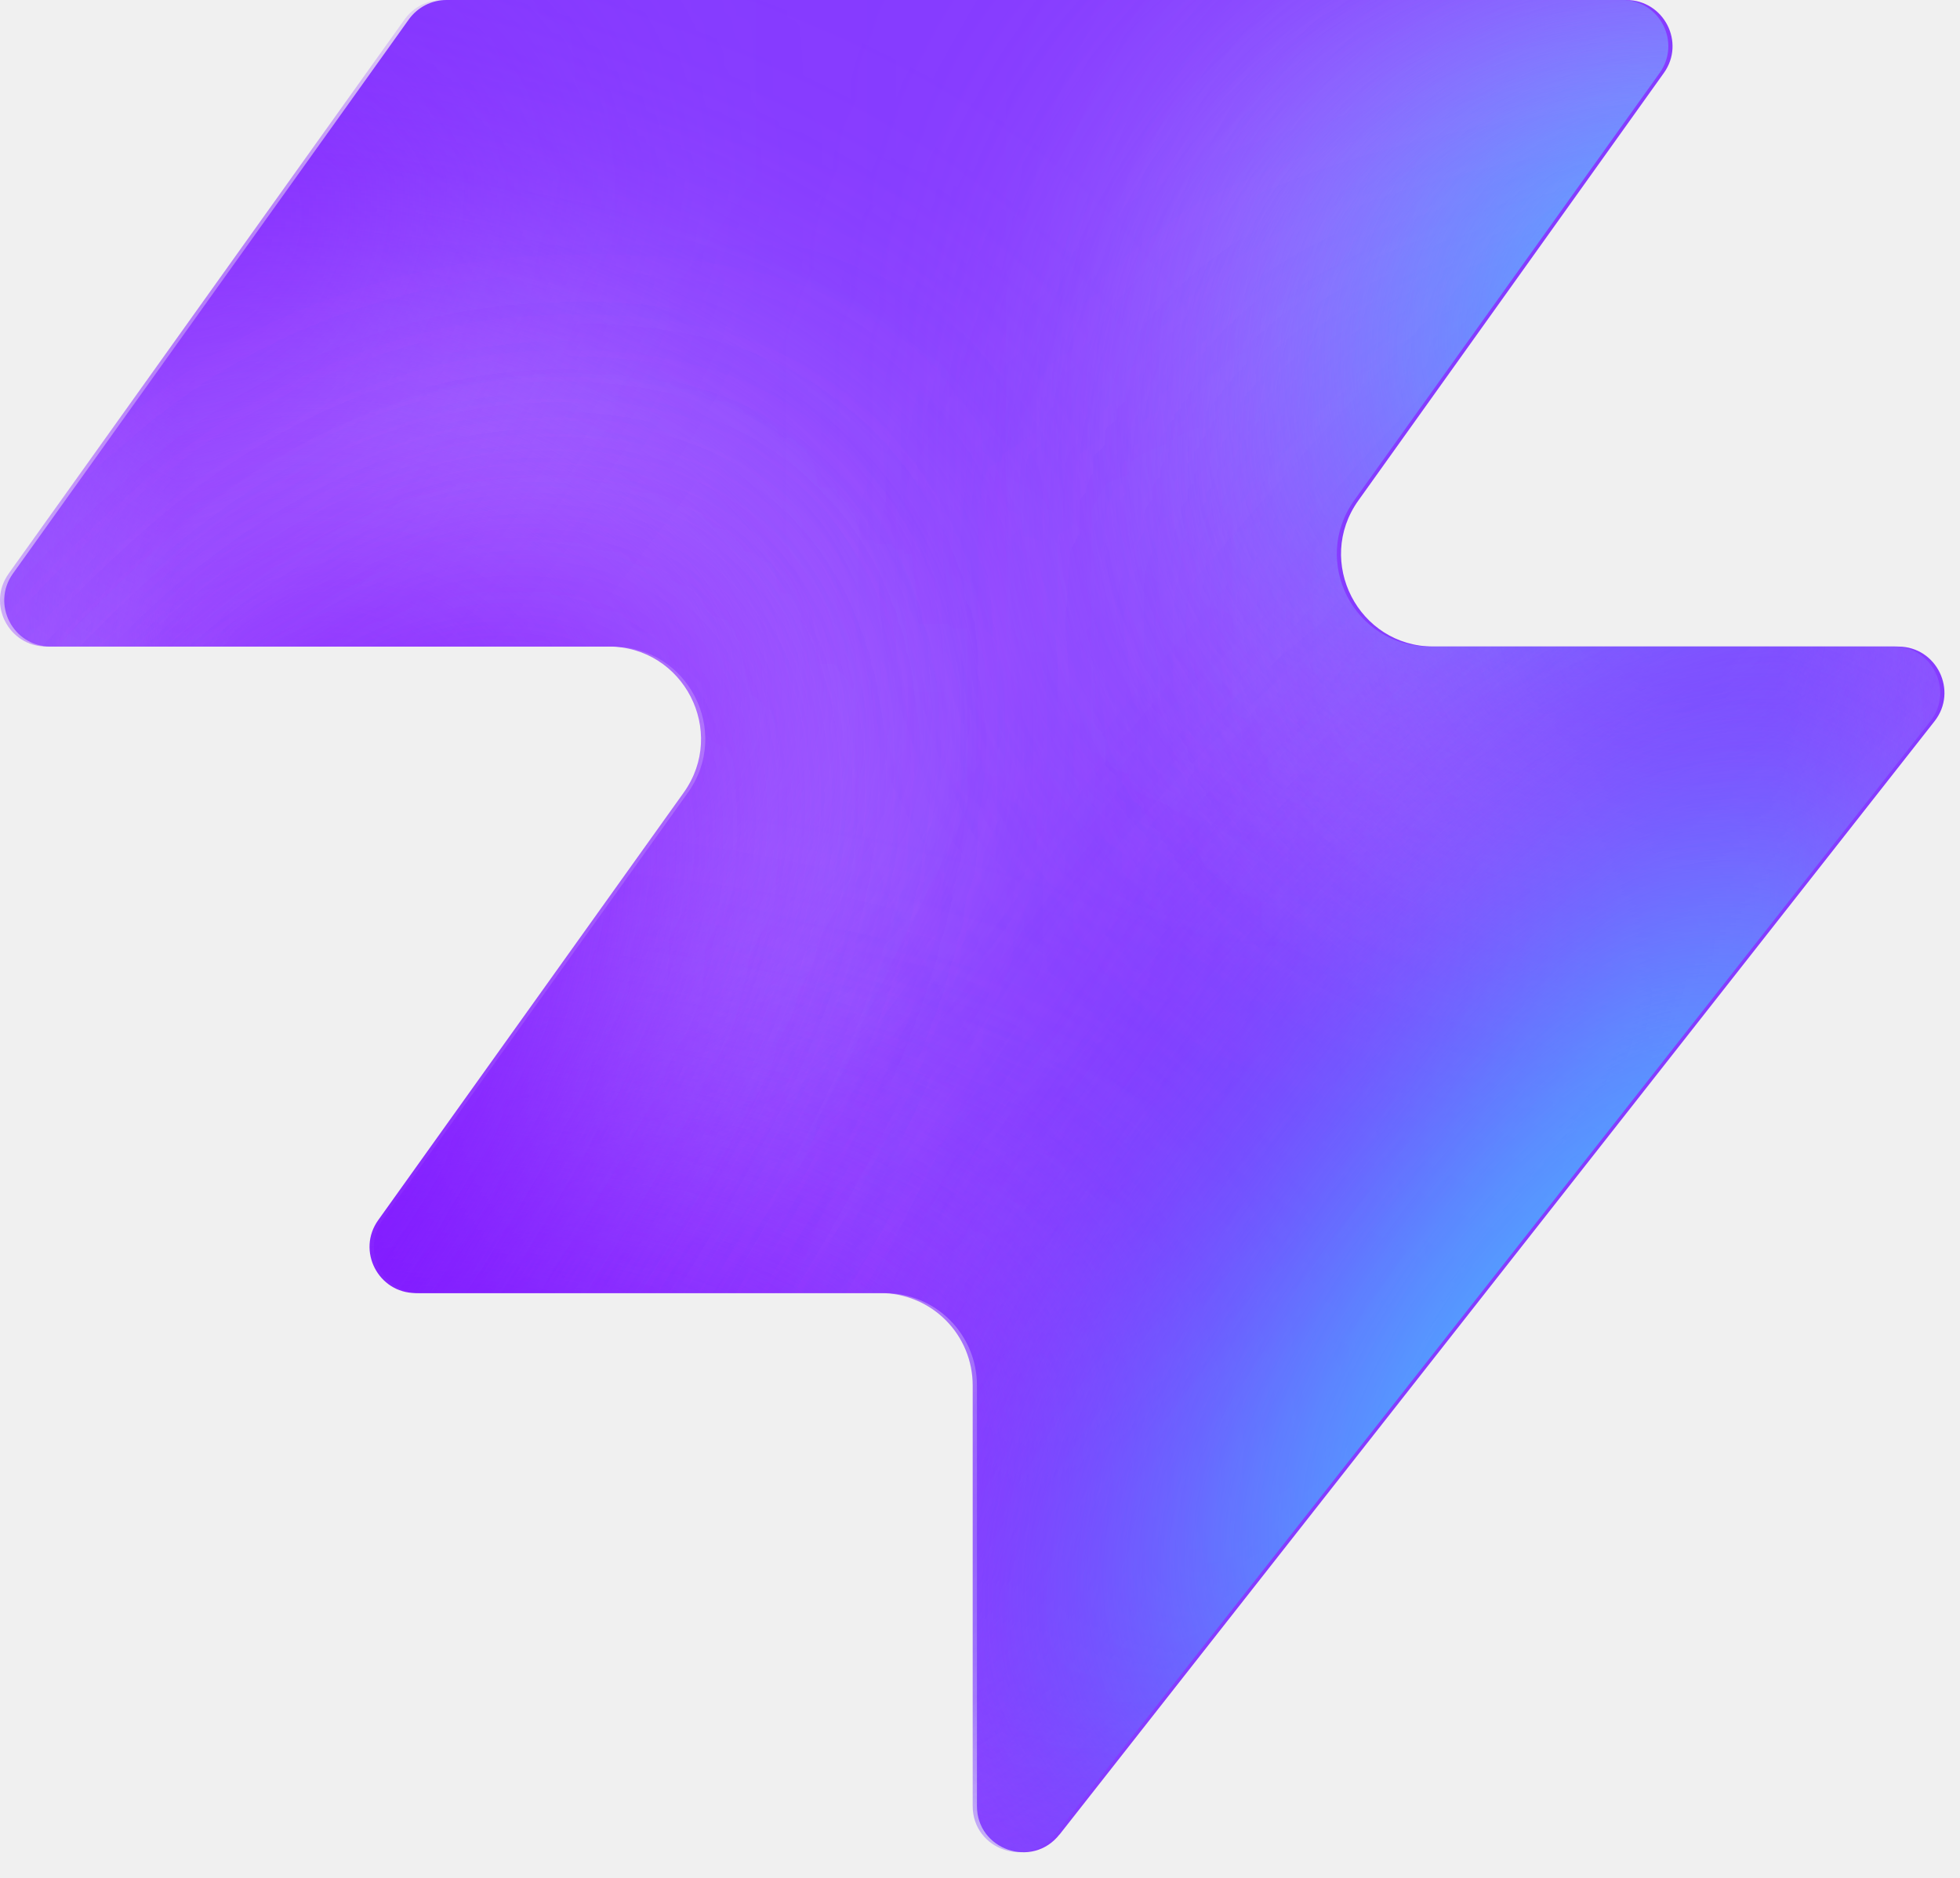
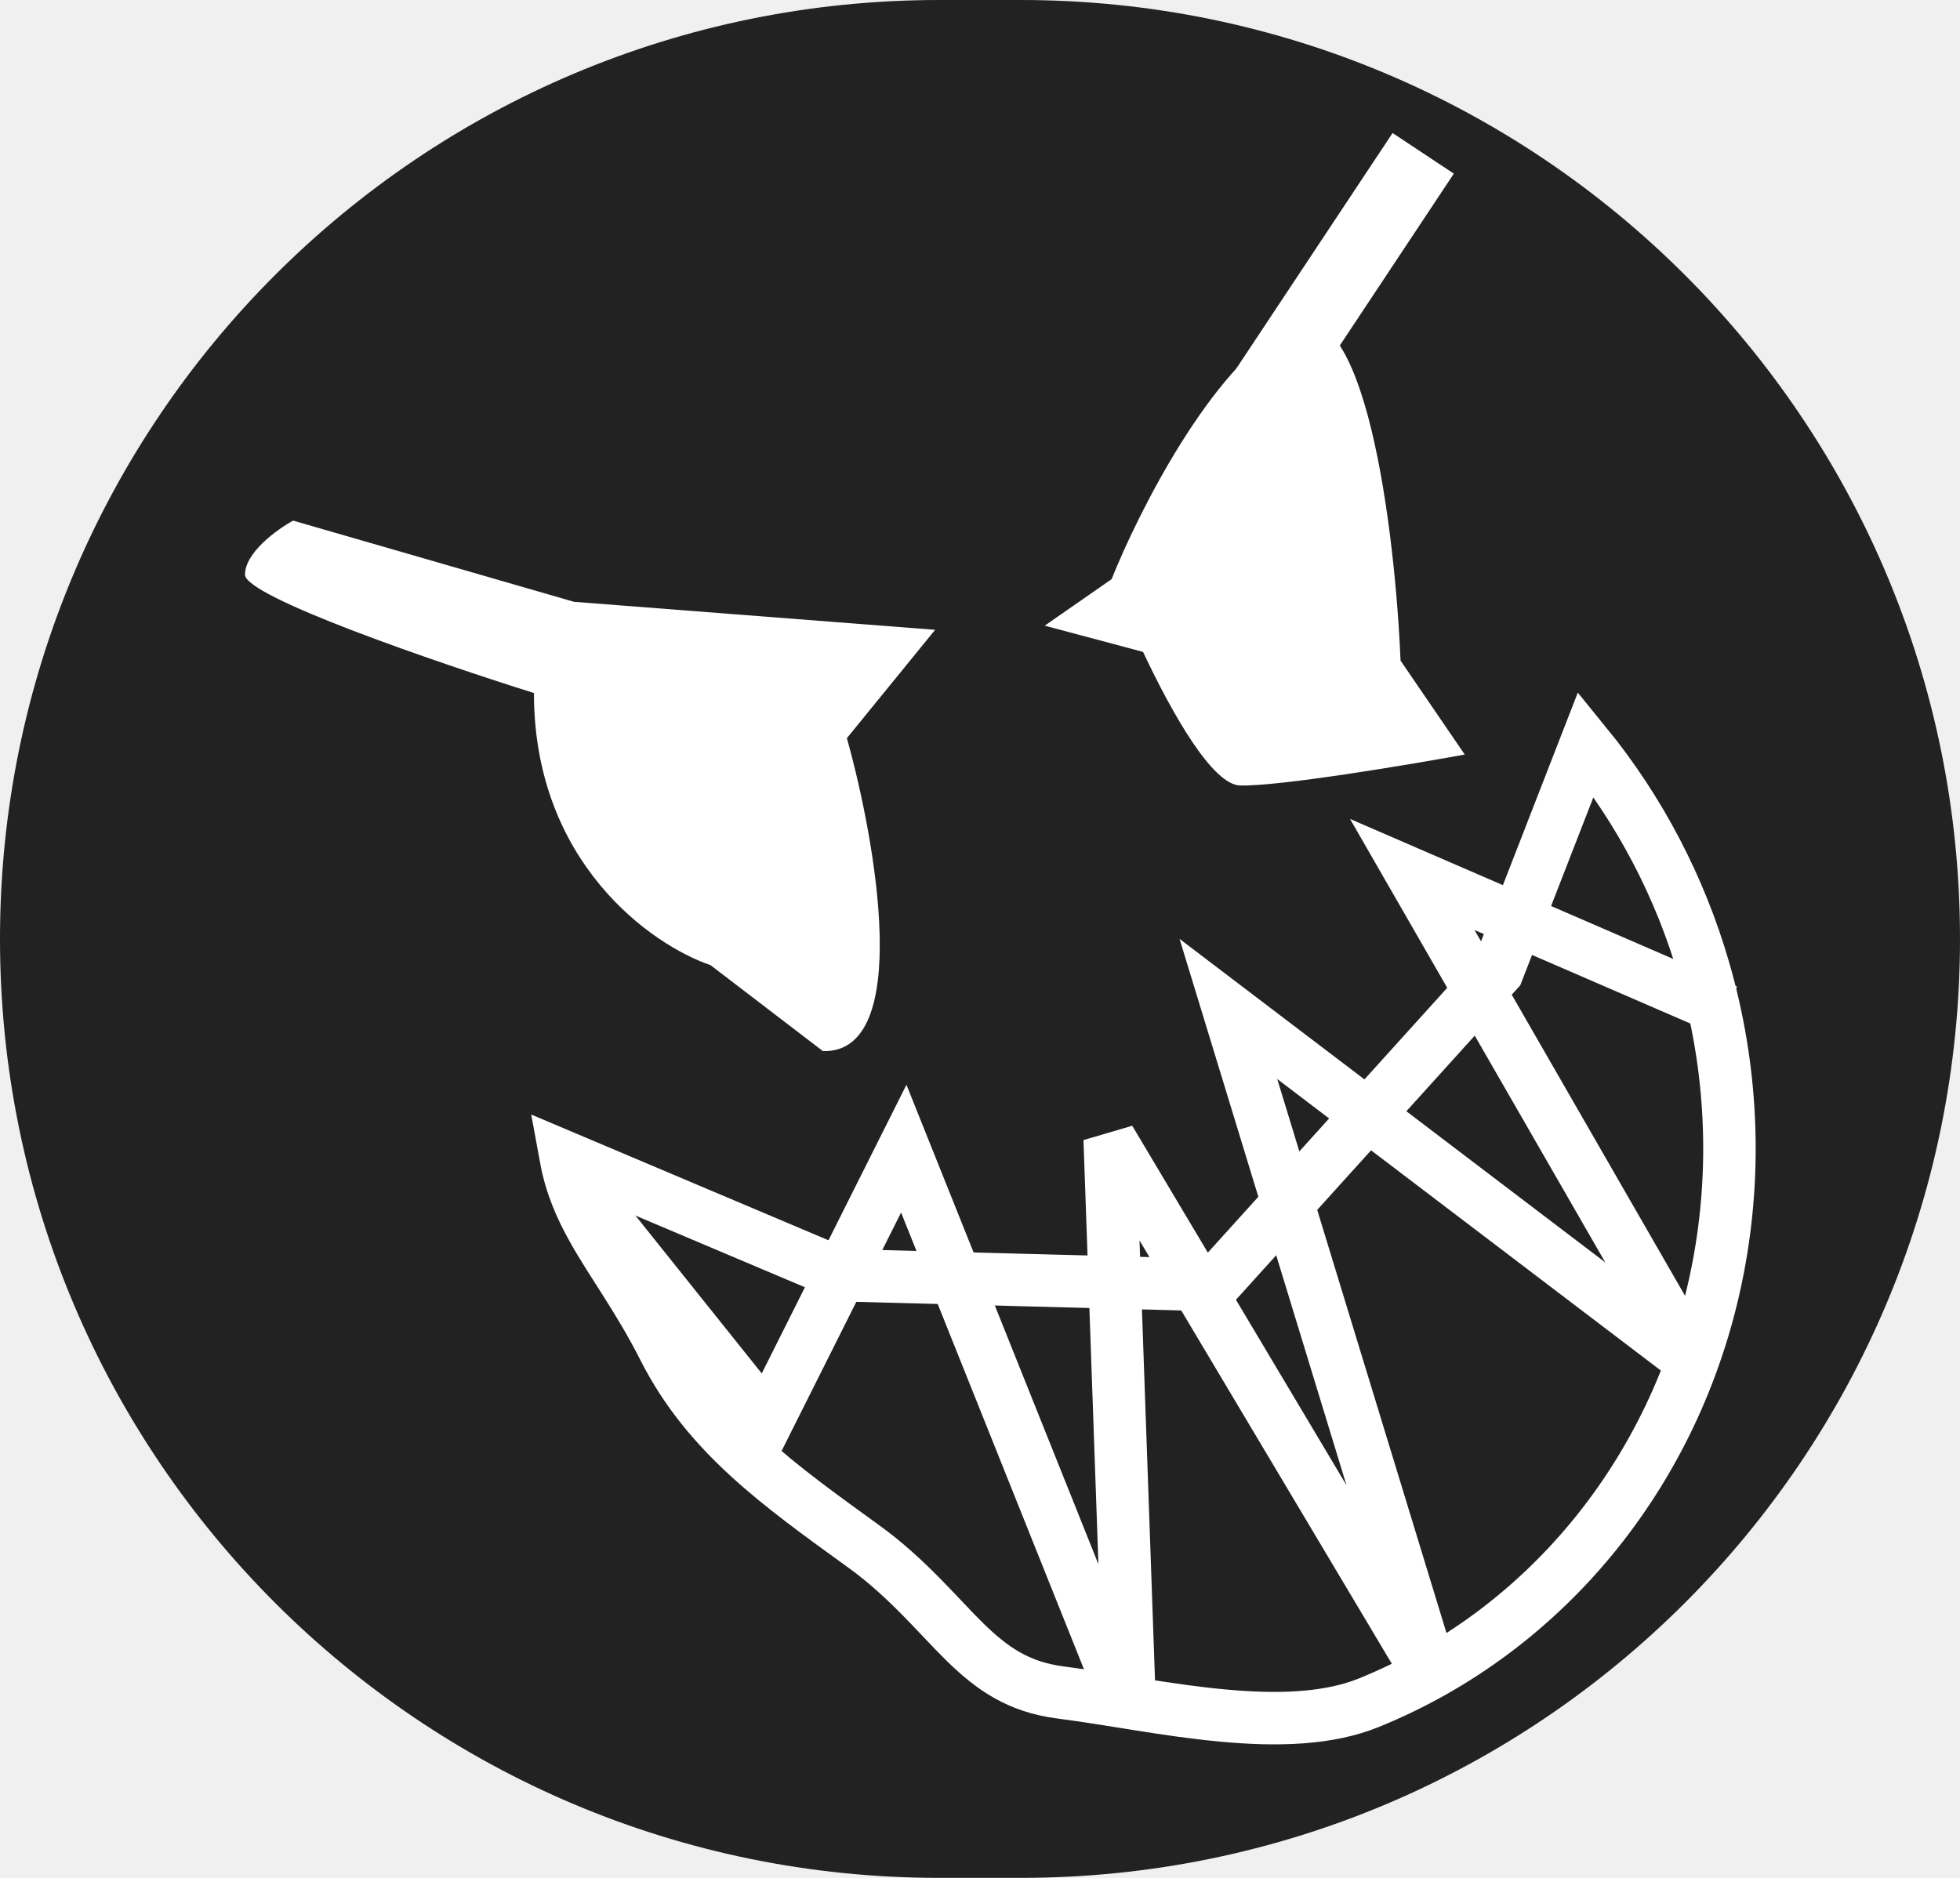
- <svg xmlns="http://www.w3.org/2000/svg" width="48" height="46" fill="none" viewBox="0 0 48 46">
-   <path fill="#863bff" d="M25.946 44.938c-.664.845-2.021.375-2.021-.698V33.937a2.26 2.26 0 0 0-2.262-2.262H10.287c-.92 0-1.456-1.04-.92-1.788l7.48-10.471c1.07-1.497 0-3.578-1.842-3.578H1.237c-.92 0-1.456-1.04-.92-1.788L10.013.474c.214-.297.556-.474.92-.474h28.894c.92 0 1.456 1.04.92 1.788l-7.48 10.471c-1.07 1.498 0 3.579 1.842 3.579h11.377c.943 0 1.473 1.088.89 1.83L25.947 44.94z" style="fill:#863bff;fill:color(display-p3 .525 .23 1);fill-opacity:1" />
-   <mask id="a" width="48" height="46" x="0" y="0" maskUnits="userSpaceOnUse" style="mask-type:alpha">
-     <path fill="#000" d="M25.842 44.938c-.664.844-2.021.375-2.021-.698V33.937a2.26 2.26 0 0 0-2.262-2.262H10.183c-.92 0-1.456-1.04-.92-1.788l7.48-10.471c1.07-1.498 0-3.579-1.842-3.579H1.133c-.92 0-1.456-1.04-.92-1.787L9.91.473c.214-.297.556-.474.92-.474h28.894c.92 0 1.456 1.04.92 1.788l-7.48 10.471c-1.07 1.498 0 3.578 1.842 3.578h11.377c.943 0 1.473 1.088.89 1.832L25.843 44.94z" style="fill:#000;fill-opacity:1" />
-   </mask>
-   <g mask="url(#a)">
-     <g filter="url(#b)">
-       <ellipse cx="5.508" cy="14.704" fill="#ede6ff" rx="5.508" ry="14.704" style="fill:#ede6ff;fill:color(display-p3 .927 .903 1);fill-opacity:1" transform="matrix(.00324 1 1 -.00324 -4.47 31.516)" />
-     </g>
-     <g filter="url(#c)">
-       <ellipse cx="10.399" cy="29.851" fill="#ede6ff" rx="10.399" ry="29.851" style="fill:#ede6ff;fill:color(display-p3 .927 .903 1);fill-opacity:1" transform="matrix(.00324 1 1 -.00324 -39.328 7.883)" />
-     </g>
-     <g filter="url(#d)">
-       <ellipse cx="5.508" cy="30.487" fill="#7e14ff" rx="5.508" ry="30.487" style="fill:#7e14ff;fill:color(display-p3 .492 .077 1);fill-opacity:1" transform="rotate(89.814 -25.913 -14.639)scale(1 -1)" />
-     </g>
-     <g filter="url(#e)">
-       <ellipse cx="5.508" cy="30.599" fill="#7e14ff" rx="5.508" ry="30.599" style="fill:#7e14ff;fill:color(display-p3 .492 .077 1);fill-opacity:1" transform="rotate(89.814 -32.644 -3.334)scale(1 -1)" />
-     </g>
-     <g filter="url(#f)">
-       <ellipse cx="5.508" cy="30.599" fill="#7e14ff" rx="5.508" ry="30.599" style="fill:#7e14ff;fill:color(display-p3 .492 .077 1);fill-opacity:1" transform="matrix(.00324 1 1 -.00324 -34.34 30.47)" />
-     </g>
-     <g filter="url(#g)">
-       <ellipse cx="14.072" cy="22.078" fill="#ede6ff" rx="14.072" ry="22.078" style="fill:#ede6ff;fill:color(display-p3 .927 .903 1);fill-opacity:1" transform="rotate(93.35 24.506 48.493)scale(-1 1)" />
-     </g>
-     <g filter="url(#h)">
-       <ellipse cx="3.47" cy="21.501" fill="#7e14ff" rx="3.47" ry="21.501" style="fill:#7e14ff;fill:color(display-p3 .492 .077 1);fill-opacity:1" transform="rotate(89.009 28.708 47.59)scale(-1 1)" />
-     </g>
-     <g filter="url(#i)">
-       <ellipse cx="3.47" cy="21.501" fill="#7e14ff" rx="3.47" ry="21.501" style="fill:#7e14ff;fill:color(display-p3 .492 .077 1);fill-opacity:1" transform="rotate(89.009 28.708 47.59)scale(-1 1)" />
-     </g>
-     <g filter="url(#j)">
-       <ellipse cx=".387" cy="8.972" fill="#7e14ff" rx="4.407" ry="29.108" style="fill:#7e14ff;fill:color(display-p3 .492 .077 1);fill-opacity:1" transform="rotate(39.51 .387 8.972)" />
-     </g>
-     <g filter="url(#k)">
-       <ellipse cx="47.523" cy="-6.092" fill="#7e14ff" rx="4.407" ry="29.108" style="fill:#7e14ff;fill:color(display-p3 .492 .077 1);fill-opacity:1" transform="rotate(37.892 47.523 -6.092)" />
-     </g>
-     <g filter="url(#l)">
-       <ellipse cx="41.412" cy="6.333" fill="#47bfff" rx="5.971" ry="9.665" style="fill:#47bfff;fill:color(display-p3 .28 .748 1);fill-opacity:1" transform="rotate(37.892 41.412 6.333)" />
-     </g>
-     <g filter="url(#m)">
-       <ellipse cx="-1.879" cy="38.332" fill="#7e14ff" rx="4.407" ry="29.108" style="fill:#7e14ff;fill:color(display-p3 .492 .077 1);fill-opacity:1" transform="rotate(37.892 -1.88 38.332)" />
-     </g>
-     <g filter="url(#n)">
-       <ellipse cx="-1.879" cy="38.332" fill="#7e14ff" rx="4.407" ry="29.108" style="fill:#7e14ff;fill:color(display-p3 .492 .077 1);fill-opacity:1" transform="rotate(37.892 -1.88 38.332)" />
-     </g>
-     <g filter="url(#o)">
-       <ellipse cx="35.651" cy="29.907" fill="#7e14ff" rx="4.407" ry="29.108" style="fill:#7e14ff;fill:color(display-p3 .492 .077 1);fill-opacity:1" transform="rotate(37.892 35.651 29.907)" />
-     </g>
-     <g filter="url(#p)">
-       <ellipse cx="38.418" cy="32.4" fill="#47bfff" rx="5.971" ry="15.297" style="fill:#47bfff;fill:color(display-p3 .28 .748 1);fill-opacity:1" transform="rotate(37.892 38.418 32.4)" />
-     </g>
-   </g>
-   <defs>
-     <filter id="b" width="60.045" height="41.654" x="-19.77" y="16.149" color-interpolation-filters="sRGB" filterUnits="userSpaceOnUse">
-       <feFlood flood-opacity="0" result="BackgroundImageFix" />
-       <feBlend in="SourceGraphic" in2="BackgroundImageFix" result="shape" />
-       <feGaussianBlur result="effect1_foregroundBlur_2002_17158" stdDeviation="7.659" />
-     </filter>
-     <filter id="c" width="90.34" height="51.437" x="-54.613" y="-7.533" color-interpolation-filters="sRGB" filterUnits="userSpaceOnUse">
-       <feFlood flood-opacity="0" result="BackgroundImageFix" />
-       <feBlend in="SourceGraphic" in2="BackgroundImageFix" result="shape" />
-       <feGaussianBlur result="effect1_foregroundBlur_2002_17158" stdDeviation="7.659" />
-     </filter>
-     <filter id="d" width="79.355" height="29.4" x="-49.64" y="2.03" color-interpolation-filters="sRGB" filterUnits="userSpaceOnUse">
-       <feFlood flood-opacity="0" result="BackgroundImageFix" />
-       <feBlend in="SourceGraphic" in2="BackgroundImageFix" result="shape" />
-       <feGaussianBlur result="effect1_foregroundBlur_2002_17158" stdDeviation="4.596" />
-     </filter>
-     <filter id="e" width="79.579" height="29.4" x="-45.045" y="20.029" color-interpolation-filters="sRGB" filterUnits="userSpaceOnUse">
-       <feFlood flood-opacity="0" result="BackgroundImageFix" />
-       <feBlend in="SourceGraphic" in2="BackgroundImageFix" result="shape" />
-       <feGaussianBlur result="effect1_foregroundBlur_2002_17158" stdDeviation="4.596" />
-     </filter>
-     <filter id="f" width="79.579" height="29.4" x="-43.513" y="21.178" color-interpolation-filters="sRGB" filterUnits="userSpaceOnUse">
-       <feFlood flood-opacity="0" result="BackgroundImageFix" />
-       <feBlend in="SourceGraphic" in2="BackgroundImageFix" result="shape" />
-       <feGaussianBlur result="effect1_foregroundBlur_2002_17158" stdDeviation="4.596" />
-     </filter>
-     <filter id="g" width="74.749" height="58.852" x="15.756" y="-17.901" color-interpolation-filters="sRGB" filterUnits="userSpaceOnUse">
-       <feFlood flood-opacity="0" result="BackgroundImageFix" />
-       <feBlend in="SourceGraphic" in2="BackgroundImageFix" result="shape" />
-       <feGaussianBlur result="effect1_foregroundBlur_2002_17158" stdDeviation="7.659" />
-     </filter>
-     <filter id="h" width="61.377" height="25.362" x="23.548" y="2.284" color-interpolation-filters="sRGB" filterUnits="userSpaceOnUse">
-       <feFlood flood-opacity="0" result="BackgroundImageFix" />
-       <feBlend in="SourceGraphic" in2="BackgroundImageFix" result="shape" />
-       <feGaussianBlur result="effect1_foregroundBlur_2002_17158" stdDeviation="4.596" />
-     </filter>
-     <filter id="i" width="61.377" height="25.362" x="23.548" y="2.284" color-interpolation-filters="sRGB" filterUnits="userSpaceOnUse">
-       <feFlood flood-opacity="0" result="BackgroundImageFix" />
-       <feBlend in="SourceGraphic" in2="BackgroundImageFix" result="shape" />
-       <feGaussianBlur result="effect1_foregroundBlur_2002_17158" stdDeviation="4.596" />
-     </filter>
-     <filter id="j" width="56.045" height="63.649" x="-27.636" y="-22.853" color-interpolation-filters="sRGB" filterUnits="userSpaceOnUse">
-       <feFlood flood-opacity="0" result="BackgroundImageFix" />
-       <feBlend in="SourceGraphic" in2="BackgroundImageFix" result="shape" />
-       <feGaussianBlur result="effect1_foregroundBlur_2002_17158" stdDeviation="4.596" />
-     </filter>
-     <filter id="k" width="54.814" height="64.646" x="20.116" y="-38.415" color-interpolation-filters="sRGB" filterUnits="userSpaceOnUse">
-       <feFlood flood-opacity="0" result="BackgroundImageFix" />
-       <feBlend in="SourceGraphic" in2="BackgroundImageFix" result="shape" />
-       <feGaussianBlur result="effect1_foregroundBlur_2002_17158" stdDeviation="4.596" />
-     </filter>
-     <filter id="l" width="33.541" height="35.313" x="24.641" y="-11.323" color-interpolation-filters="sRGB" filterUnits="userSpaceOnUse">
-       <feFlood flood-opacity="0" result="BackgroundImageFix" />
-       <feBlend in="SourceGraphic" in2="BackgroundImageFix" result="shape" />
-       <feGaussianBlur result="effect1_foregroundBlur_2002_17158" stdDeviation="4.596" />
-     </filter>
-     <filter id="m" width="54.814" height="64.646" x="-29.286" y="6.009" color-interpolation-filters="sRGB" filterUnits="userSpaceOnUse">
-       <feFlood flood-opacity="0" result="BackgroundImageFix" />
-       <feBlend in="SourceGraphic" in2="BackgroundImageFix" result="shape" />
-       <feGaussianBlur result="effect1_foregroundBlur_2002_17158" stdDeviation="4.596" />
-     </filter>
-     <filter id="n" width="54.814" height="64.646" x="-29.286" y="6.009" color-interpolation-filters="sRGB" filterUnits="userSpaceOnUse">
-       <feFlood flood-opacity="0" result="BackgroundImageFix" />
-       <feBlend in="SourceGraphic" in2="BackgroundImageFix" result="shape" />
-       <feGaussianBlur result="effect1_foregroundBlur_2002_17158" stdDeviation="4.596" />
-     </filter>
-     <filter id="o" width="54.814" height="64.646" x="8.244" y="-2.416" color-interpolation-filters="sRGB" filterUnits="userSpaceOnUse">
-       <feFlood flood-opacity="0" result="BackgroundImageFix" />
-       <feBlend in="SourceGraphic" in2="BackgroundImageFix" result="shape" />
-       <feGaussianBlur result="effect1_foregroundBlur_2002_17158" stdDeviation="4.596" />
-     </filter>
-     <filter id="p" width="39.409" height="43.623" x="18.713" y="10.588" color-interpolation-filters="sRGB" filterUnits="userSpaceOnUse">
-       <feFlood flood-opacity="0" result="BackgroundImageFix" />
-       <feBlend in="SourceGraphic" in2="BackgroundImageFix" result="shape" />
-       <feGaussianBlur result="effect1_foregroundBlur_2002_17158" stdDeviation="4.596" />
-     </filter>
-   </defs>
+ <svg xmlns="http://www.w3.org/2000/svg" width="48" height="46" viewBox="0 0 48 46" fill="none">
+   <rect width="48" height="46" rx="23" fill="#222222" />
+   <path d="M14.304 29.232L18.78 34.828L22.133 28.137L27.672 41.974L27.176 27.905L35.139 41.268L30.083 24.715L41.456 33.36L34.586 21.421L42.283 24.756" stroke="white" stroke-width="1.285" />
+   <path d="M20.554 31.191L20.668 31.239L29.727 31.479L29.919 31.267L36.598 23.877L36.675 23.792L36.716 23.686L38.839 18.227C40.158 19.846 41.147 21.732 41.734 23.767C42.42 26.141 42.539 28.64 42.079 31.043C41.62 33.446 40.597 35.675 39.104 37.535C37.611 39.395 35.695 40.828 33.526 41.708C32.534 42.111 31.3 42.149 29.95 42.024C28.568 41.896 27.272 41.627 25.969 41.458C24.94 41.325 24.299 40.874 23.639 40.231C22.999 39.606 22.232 38.661 21.16 37.886C19.09 36.388 17.326 35.142 16.253 33.02C15.949 32.418 15.631 31.899 15.334 31.429C15.031 30.951 14.763 30.544 14.527 30.124C14.215 29.57 13.977 29.018 13.856 28.357L20.554 31.191Z" stroke="white" stroke-width="1.285" />
+   <path d="M34.854 3.756L30.73 9.973" stroke="white" stroke-width="1.8" />
+   <path d="M30.369 19.241C29.703 19.223 28.735 17.544 27.993 15.969L25.585 15.326L27.223 14.187C27.878 12.548 29.659 9.01 31.545 7.976C33.431 6.941 34.167 13.015 34.299 16.182L35.871 18.483C34.43 18.746 31.312 19.266 30.369 19.241Z" fill="white" />
+   <path d="M20.153 25.748C22.354 25.806 21.462 20.662 20.74 18.082L22.901 15.428L14.058 14.742L7.179 12.753C6.786 12.968 6 13.535 6 14.077C6.001 14.619 10.717 16.235 13.076 16.976C13.077 21.133 15.96 23.152 17.401 23.642L20.153 25.748Z" fill="white" />
</svg>
